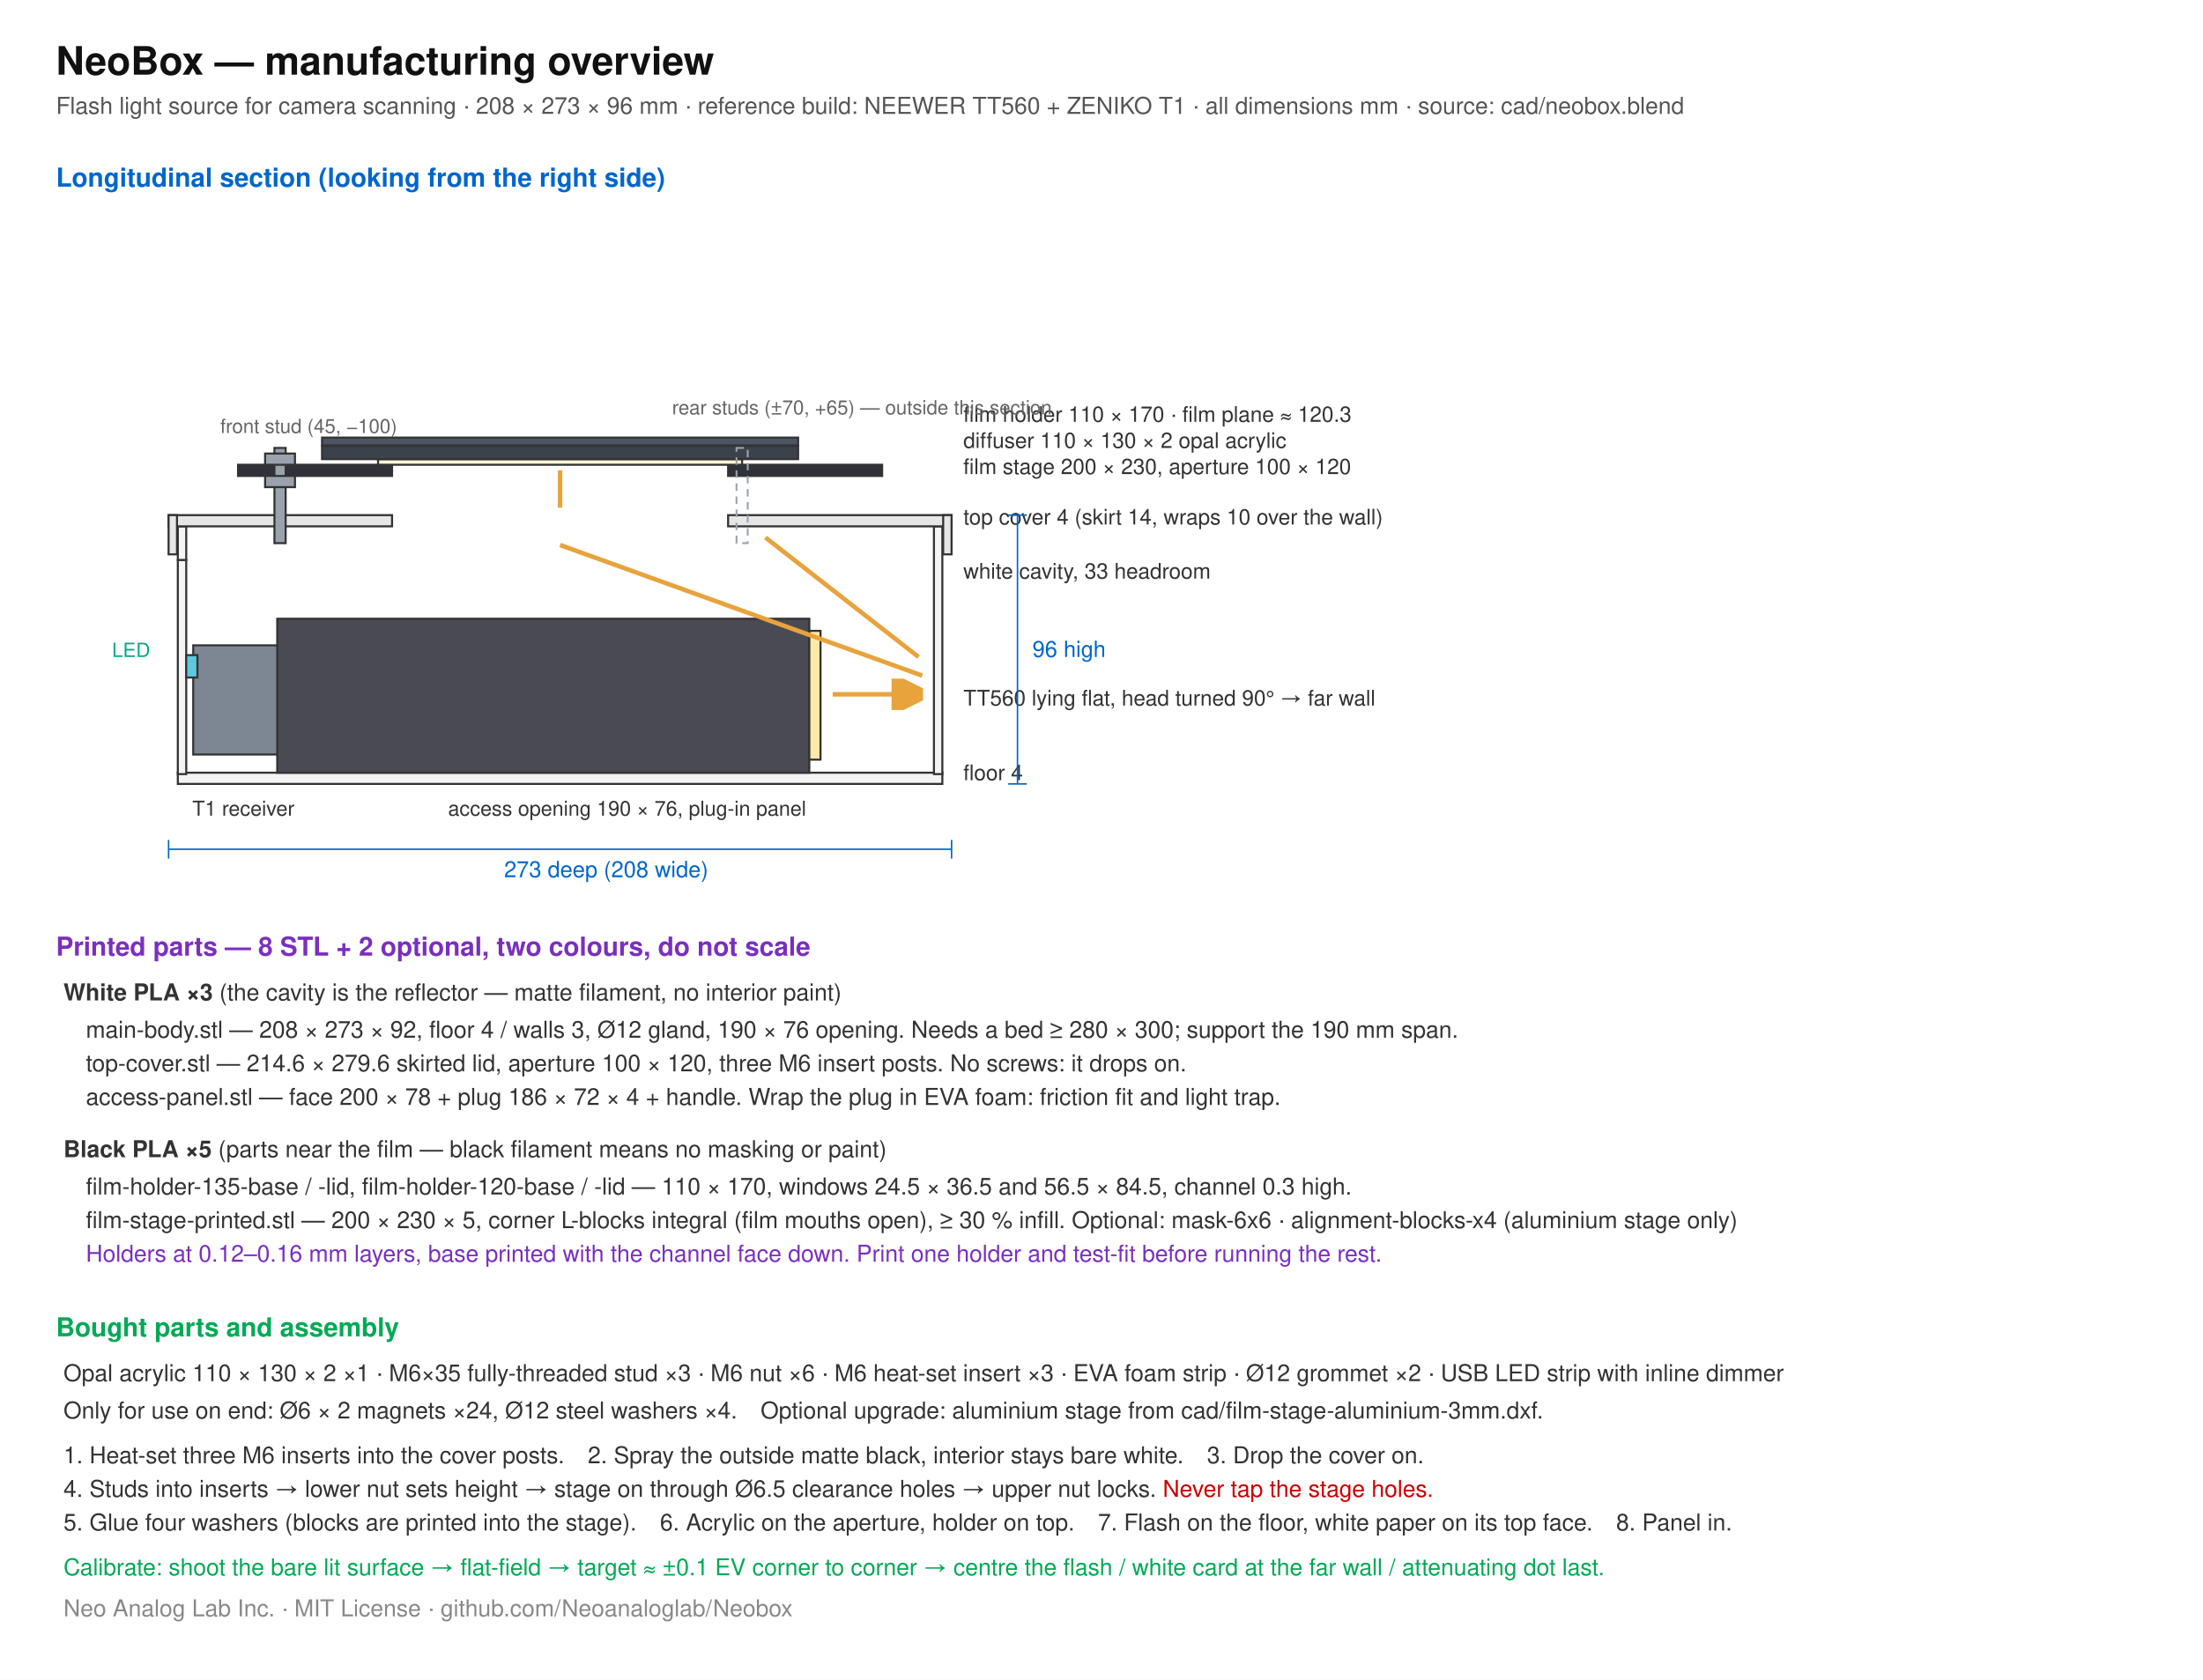
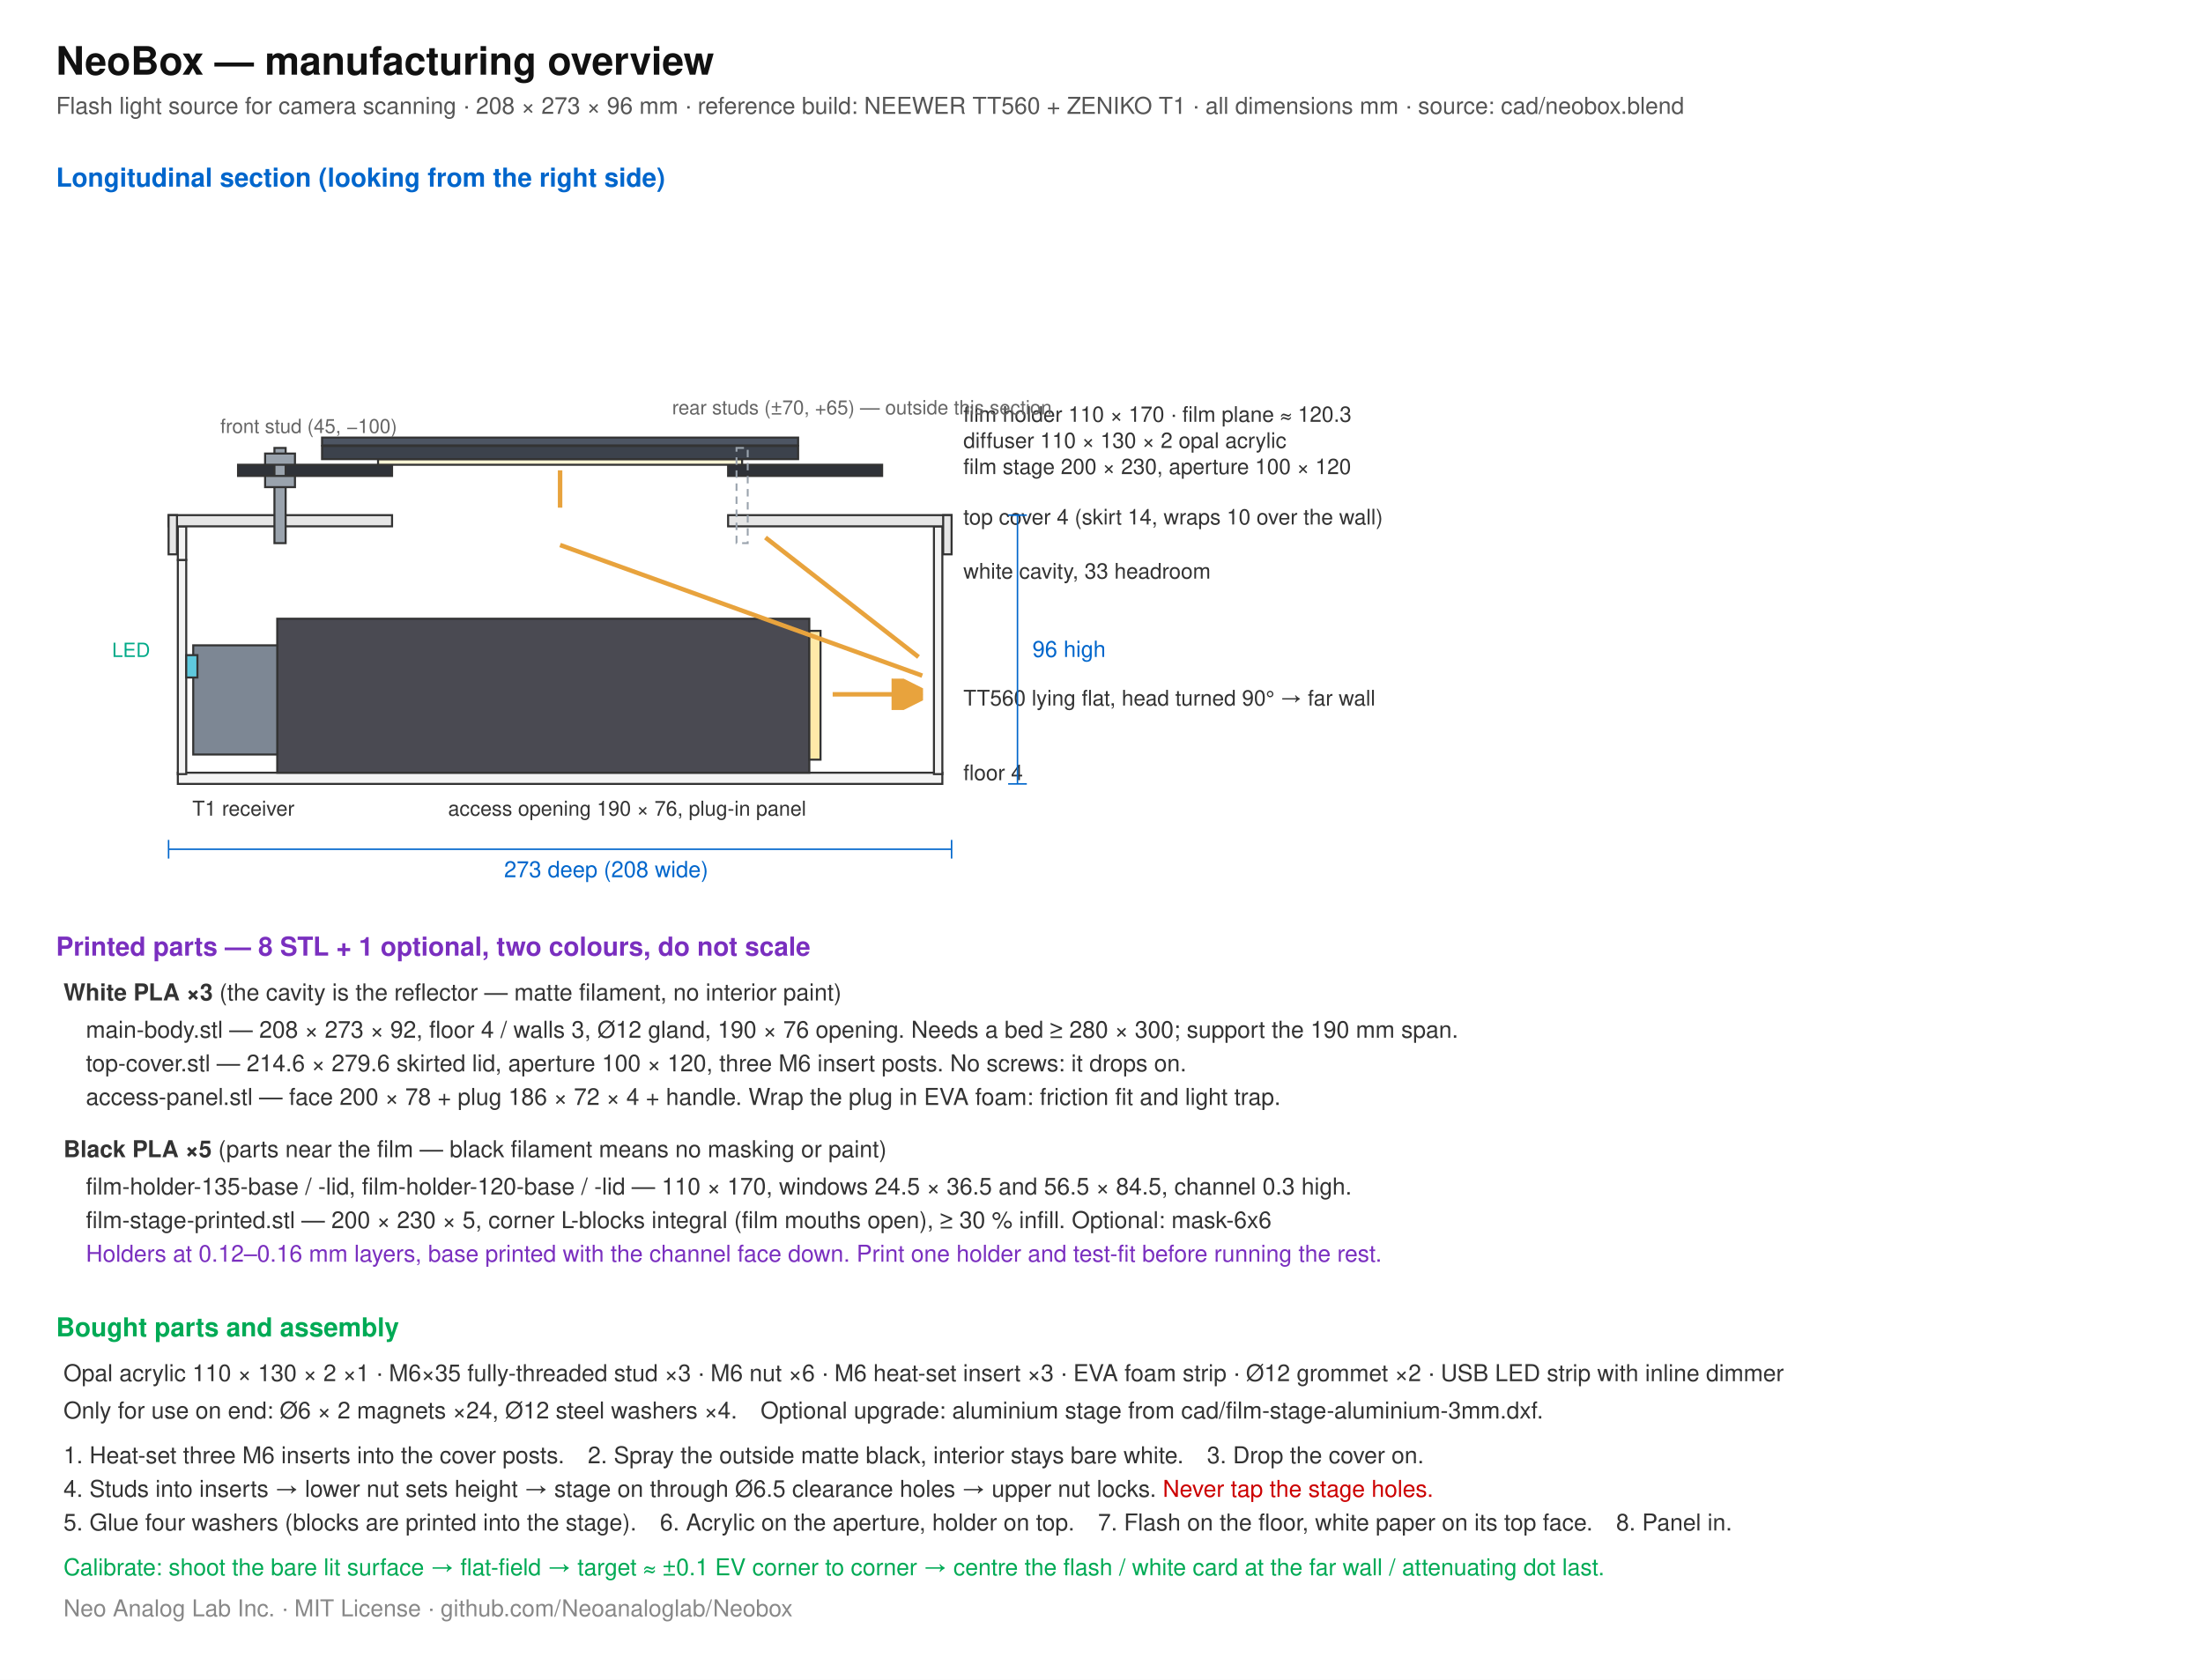
<svg xmlns="http://www.w3.org/2000/svg" width="1180" height="900" viewBox="0 0 1180 900" font-family="Helvetica, Arial, sans-serif">
  <rect width="1180" height="900" fill="#ffffff" />
  <text x="30" y="40" font-size="21" font-weight="bold" fill="#111">NeoBox — manufacturing overview</text>
  <text x="30" y="61" font-size="12.5" fill="#555">Flash light source for camera scanning · 208 × 273 × 96 mm · reference build: NEEWER TT560 + ZENIKO T1 · all dimensions mm · source: cad/neobox.blend</text>
  <text x="30" y="100" font-size="14" font-weight="bold" fill="#06c">Longitudinal section (looking from the right side)</text>
  <g stroke="#333" stroke-width="1.1">
    <rect x="95.25" y="414" width="409.5" height="6" fill="#f4f4f4" />
    <rect x="500.25" y="282" width="4.5" height="132.75" fill="#f4f4f4" />
    <rect x="95.25" y="300" width="4.5" height="114.75" fill="#f4f4f4" />
    <rect x="95.25" y="282" width="4.5" height="18" fill="#f4f4f4" />
    <rect x="90.3" y="276" width="119.7" height="6" fill="#e6e6e6" />
    <rect x="390" y="276" width="119.7" height="6" fill="#e6e6e6" />
    <rect x="90.3" y="276" width="4.5" height="21" fill="#e6e6e6" />
    <rect x="505.2" y="276" width="4.5" height="21" fill="#e6e6e6" />
    <rect x="148.5" y="331.5" width="285" height="82.5" fill="#4a4a52" />
    <rect x="433.5" y="338" width="6" height="69" fill="#ffe9a8" />
    <rect x="103.5" y="345.75" width="45" height="58.5" fill="#7d8794" />
    <rect x="99.75" y="351" width="6" height="12" fill="#5ec8dd" />
    <rect x="127.5" y="249" width="82.5" height="6" fill="#2f3238" />
    <rect x="390" y="249" width="82.5" height="6" fill="#2f3238" />
    <rect x="202.5" y="246" width="195" height="3" fill="#fff6d6" />
    <rect x="172.5" y="238.95" width="255" height="7.05" fill="#3c424c" />
    <rect x="172.5" y="234.45" width="255" height="4.2" fill="#4d5563" />
    <rect x="147" y="240" width="6" height="51" fill="#9aa3ad" />
    <rect x="142" y="255" width="16" height="6" fill="#9aa3ad" />
    <rect x="142" y="243" width="16" height="6" fill="#9aa3ad" />
  </g>
  <g stroke="#9aa3ad" stroke-width="1" stroke-dasharray="4 3" fill="none">
    <rect x="394.5" y="240" width="6" height="51" />
  </g>
  <g stroke="#e8a33d" stroke-width="2.4" fill="none" marker-end="url(#ar)">
    <defs>
      <marker id="ar" markerWidth="7" markerHeight="7" refX="6" refY="3.5" orient="auto">
        <path d="M0,0 L7,3.5 L0,7 z" fill="#e8a33d" />
      </marker>
    </defs>
    <path d="M446,372 L492,372" />
    <path d="M494,362 L300,292" />
    <path d="M492,352 L410,288" />
    <path d="M300,272 L300,252" />
  </g>
  <g font-size="11.5" fill="#333">
    <text x="516" y="418">floor 4</text>
    <text x="516" y="378">TT560 lying flat, head turned 90° → far wall</text>
    <text x="516" y="310">white cavity, 33 headroom</text>
    <text x="516" y="281">top cover 4 (skirt 14, wraps 10 over the wall)</text>
    <text x="516" y="254">film stage 200 × 230, aperture 100 × 120</text>
    <text x="516" y="240">diffuser 110 × 130 × 2 opal acrylic</text>
    <text x="516" y="226">film holder 110 × 170 · film plane ≈ 120.3</text>
    <text x="103" y="437" font-size="11">T1 receiver</text>
    <text x="240" y="437" font-size="11">access opening 190 × 76, plug-in panel</text>
    <text x="60" y="352" font-size="10.5" fill="#0a8">LED</text>
    <text x="118" y="232" font-size="10.5" fill="#666">front stud (45, −100)</text>
    <text x="360" y="222" font-size="10.5" fill="#666">rear studs (±70, +65) — outside this section</text>
  </g>
  <g stroke="#06c" stroke-width="0.8" fill="none">
    <path d="M90.3,455 L509.7,455" />
    <path d="M90.3,450 L90.3,460" />
    <path d="M509.7,450 L509.7,460" />
    <path d="M545,276 L545,420" />
    <path d="M540,276 L550,276" />
    <path d="M540,420 L550,420" />
  </g>
  <text x="270" y="470" font-size="12" fill="#06c">273 deep (208 wide)</text>
  <text x="553" y="352" font-size="12" fill="#06c">96 high</text>
-   <text x="30" y="512" font-size="14" font-weight="bold" fill="#7a2fbf">Printed parts — 8 STL + 2 optional, two colours, do not scale</text>
+   <text x="30" y="512" font-size="14" font-weight="bold" fill="#7a2fbf">Printed parts — 8 STL + 1 optional, two colours, do not scale</text>
  <g font-size="12.5" fill="#333">
    <text x="34" y="536">
      <tspan font-weight="bold">White PLA ×3</tspan> (the cavity is the reflector — matte filament, no interior paint)</text>
    <text x="46" y="556">main-body.stl — 208 × 273 × 92, floor 4 / walls 3, Ø12 gland, 190 × 76 opening. Needs a bed ≥ 280 × 300; support the 190 mm span.</text>
    <text x="46" y="574">top-cover.stl — 214.6 × 279.6 skirted lid, aperture 100 × 120, three M6 insert posts. No screws: it drops on.</text>
    <text x="46" y="592">access-panel.stl — face 200 × 78 + plug 186 × 72 × 4 + handle. Wrap the plug in EVA foam: friction fit and light trap.</text>
    <text x="34" y="620">
      <tspan font-weight="bold">Black PLA ×5</tspan> (parts near the film — black filament means no masking or paint)</text>
    <text x="46" y="640">film-holder-135-base / -lid, film-holder-120-base / -lid — 110 × 170, windows 24.5 × 36.5 and 56.5 × 84.5, channel 0.3 high.</text>
-     <text x="46" y="658">film-stage-printed.stl — 200 × 230 × 5, corner L-blocks integral (film mouths open), ≥ 30 % infill.  Optional: mask-6x6 · alignment-blocks-x4 (aluminium stage only)</text>
+     <text x="46" y="658">film-stage-printed.stl — 200 × 230 × 5, corner L-blocks integral (film mouths open), ≥ 30 % infill.  Optional: mask-6x6</text>
    <text x="46" y="676" fill="#7a2fbf">Holders at 0.12–0.16 mm layers, base printed with the channel face down. Print one holder and test-fit before running the rest.</text>
  </g>
  <text x="30" y="716" font-size="14" font-weight="bold" fill="#0a5">Bought parts and assembly</text>
  <g font-size="12.5" fill="#333">
    <text x="34" y="740">Opal acrylic 110 × 130 × 2 ×1 · M6×35 fully-threaded stud ×3 · M6 nut ×6 · M6 heat-set insert ×3 · EVA foam strip · Ø12 grommet ×2 · USB LED strip with inline dimmer</text>
    <text x="34" y="760">Only for use on end: Ø6 × 2 magnets ×24, Ø12 steel washers ×4.　Optional upgrade: aluminium stage from cad/film-stage-aluminium-3mm.dxf.</text>
    <text x="34" y="784">1. Heat-set three M6 inserts into the cover posts.　2. Spray the outside matte black, interior stays bare white.　3. Drop the cover on.</text>
    <text x="34" y="802">4. Studs into inserts → lower nut sets height → stage on through Ø6.5 clearance holes → upper nut locks. <tspan fill="#c00">Never tap the stage holes.</tspan>
    </text>
    <text x="34" y="820">5. Glue four washers (blocks are printed into the stage).　6. Acrylic on the aperture, holder on top.　7. Flash on the floor, white paper on its top face.　8. Panel in.</text>
    <text x="34" y="844" fill="#0a5">Calibrate: shoot the bare lit surface → flat-field → target ≈ ±0.1 EV corner to corner → centre the flash / white card at the far wall / attenuating dot last.</text>
    <text x="34" y="866" fill="#888">Neo Analog Lab Inc. · MIT License · github.com/Neoanaloglab/Neobox</text>
  </g>
</svg>
